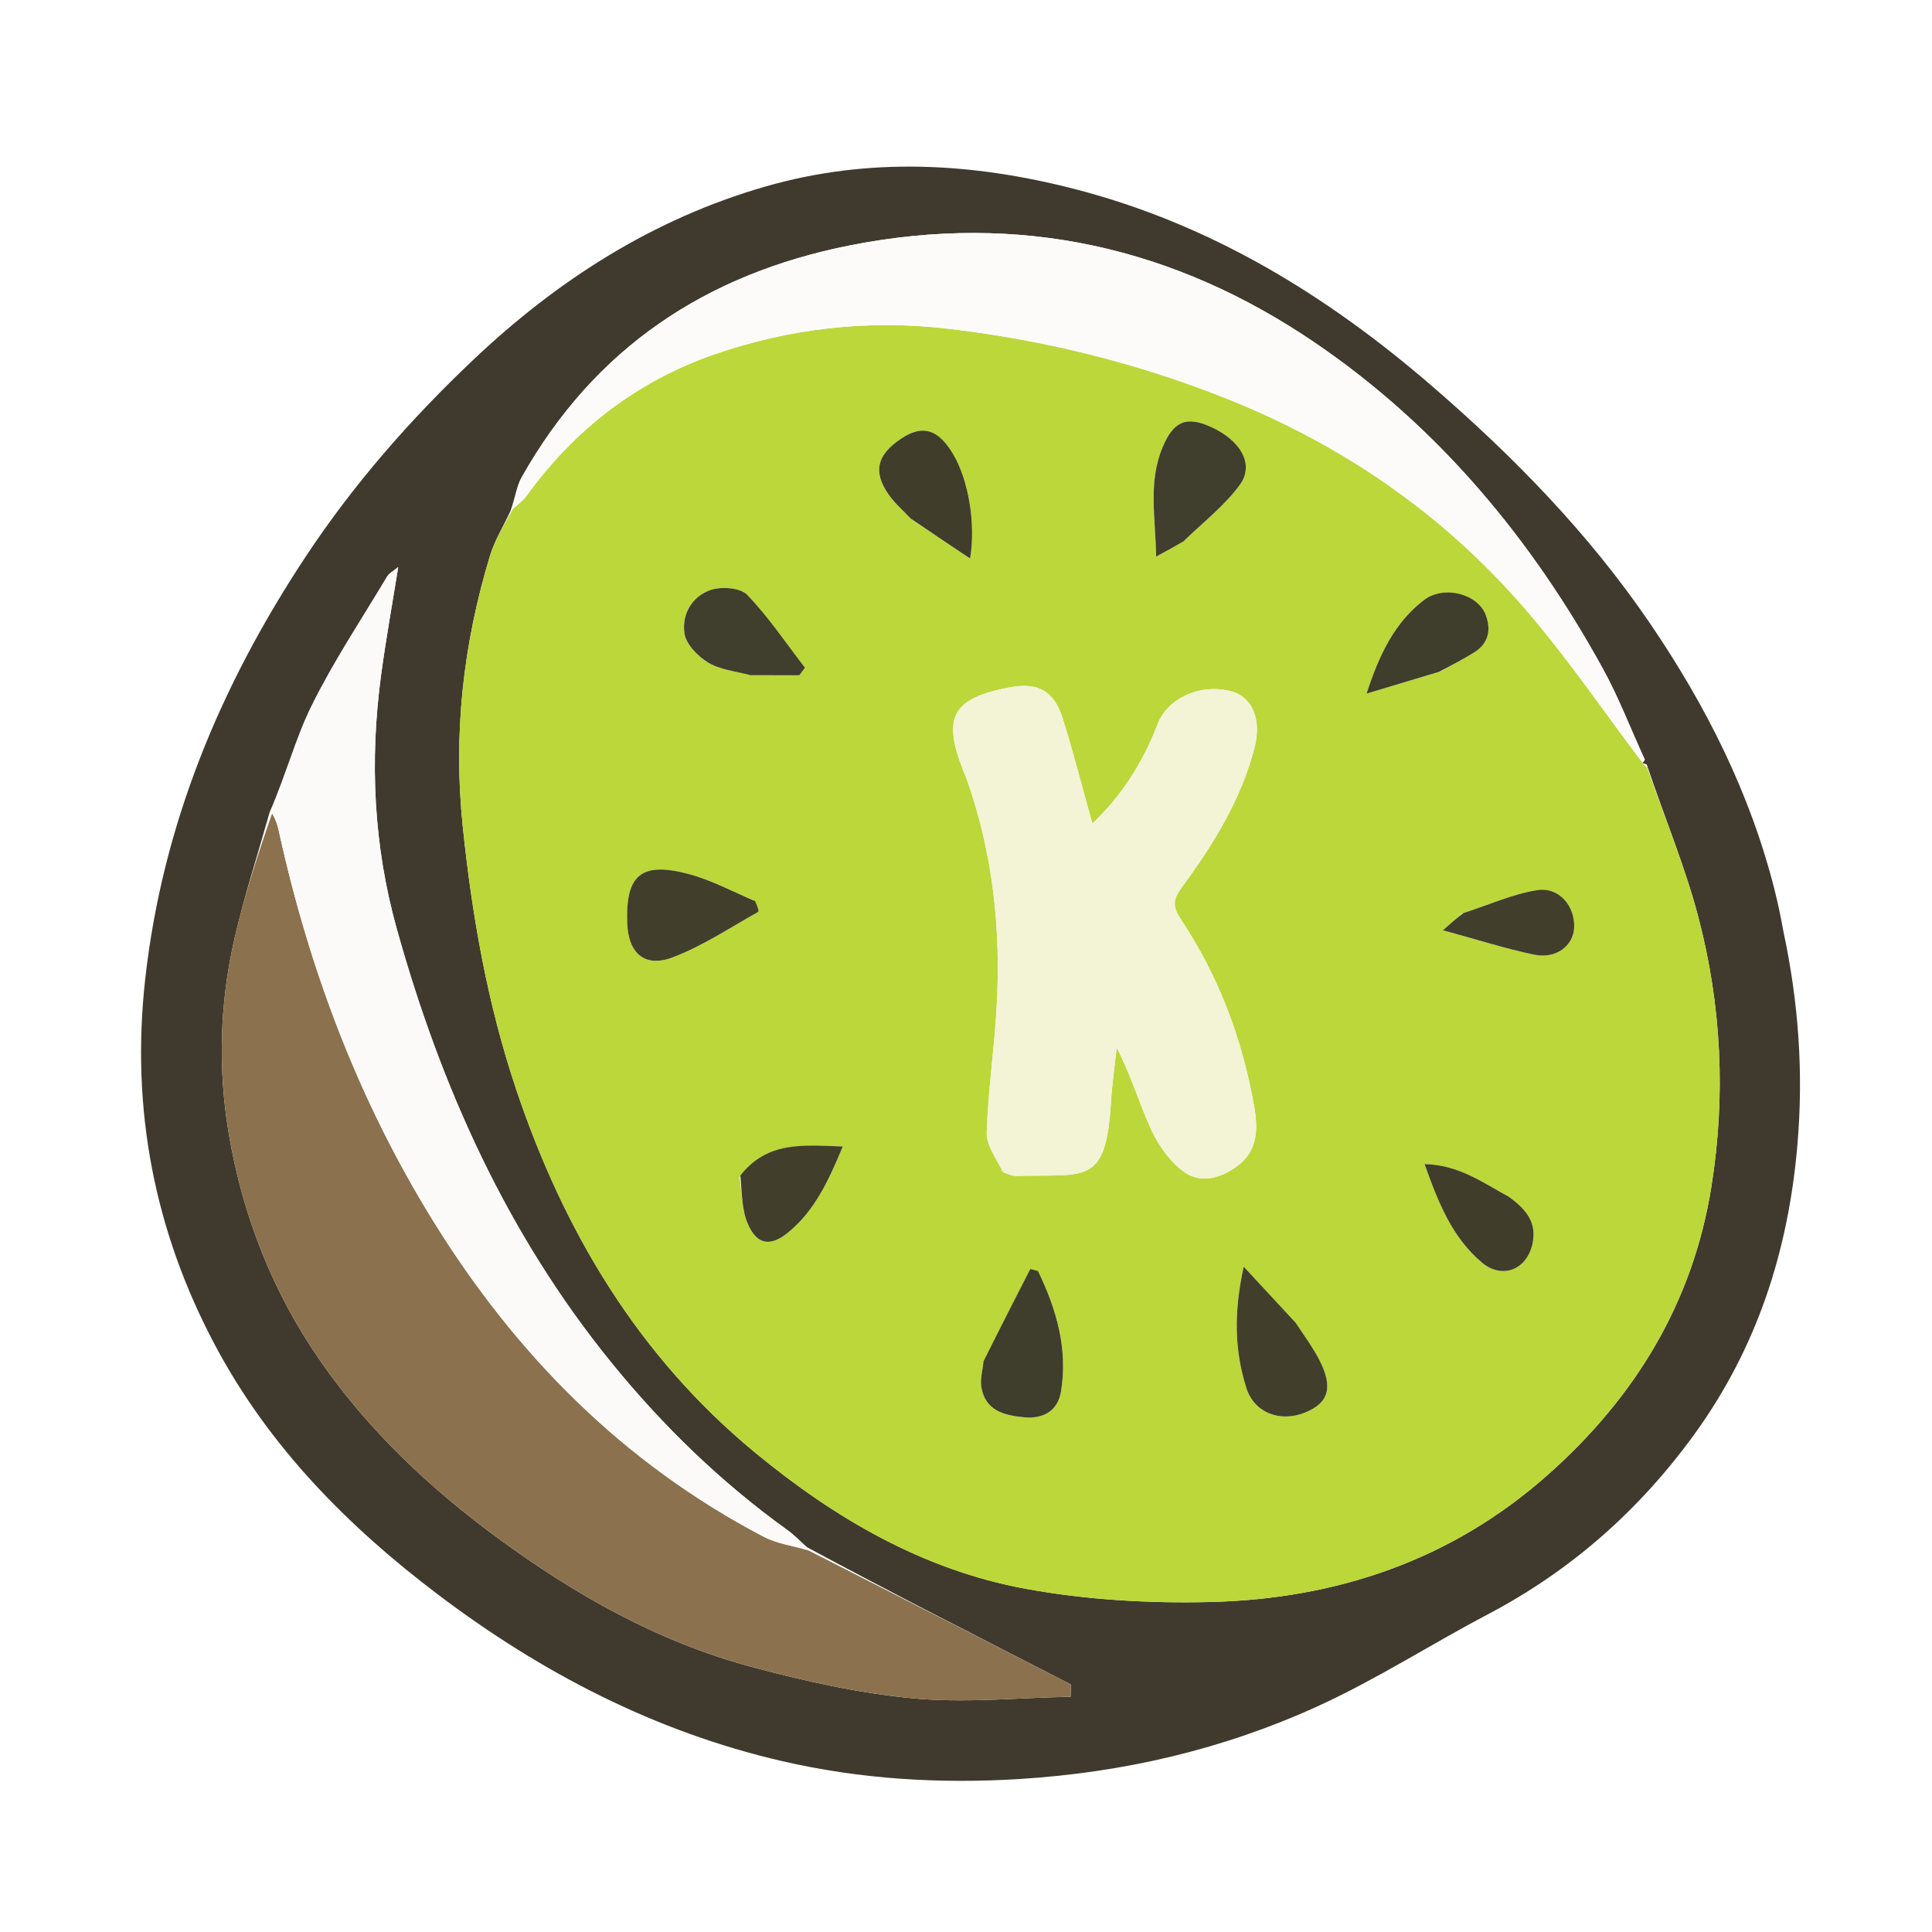
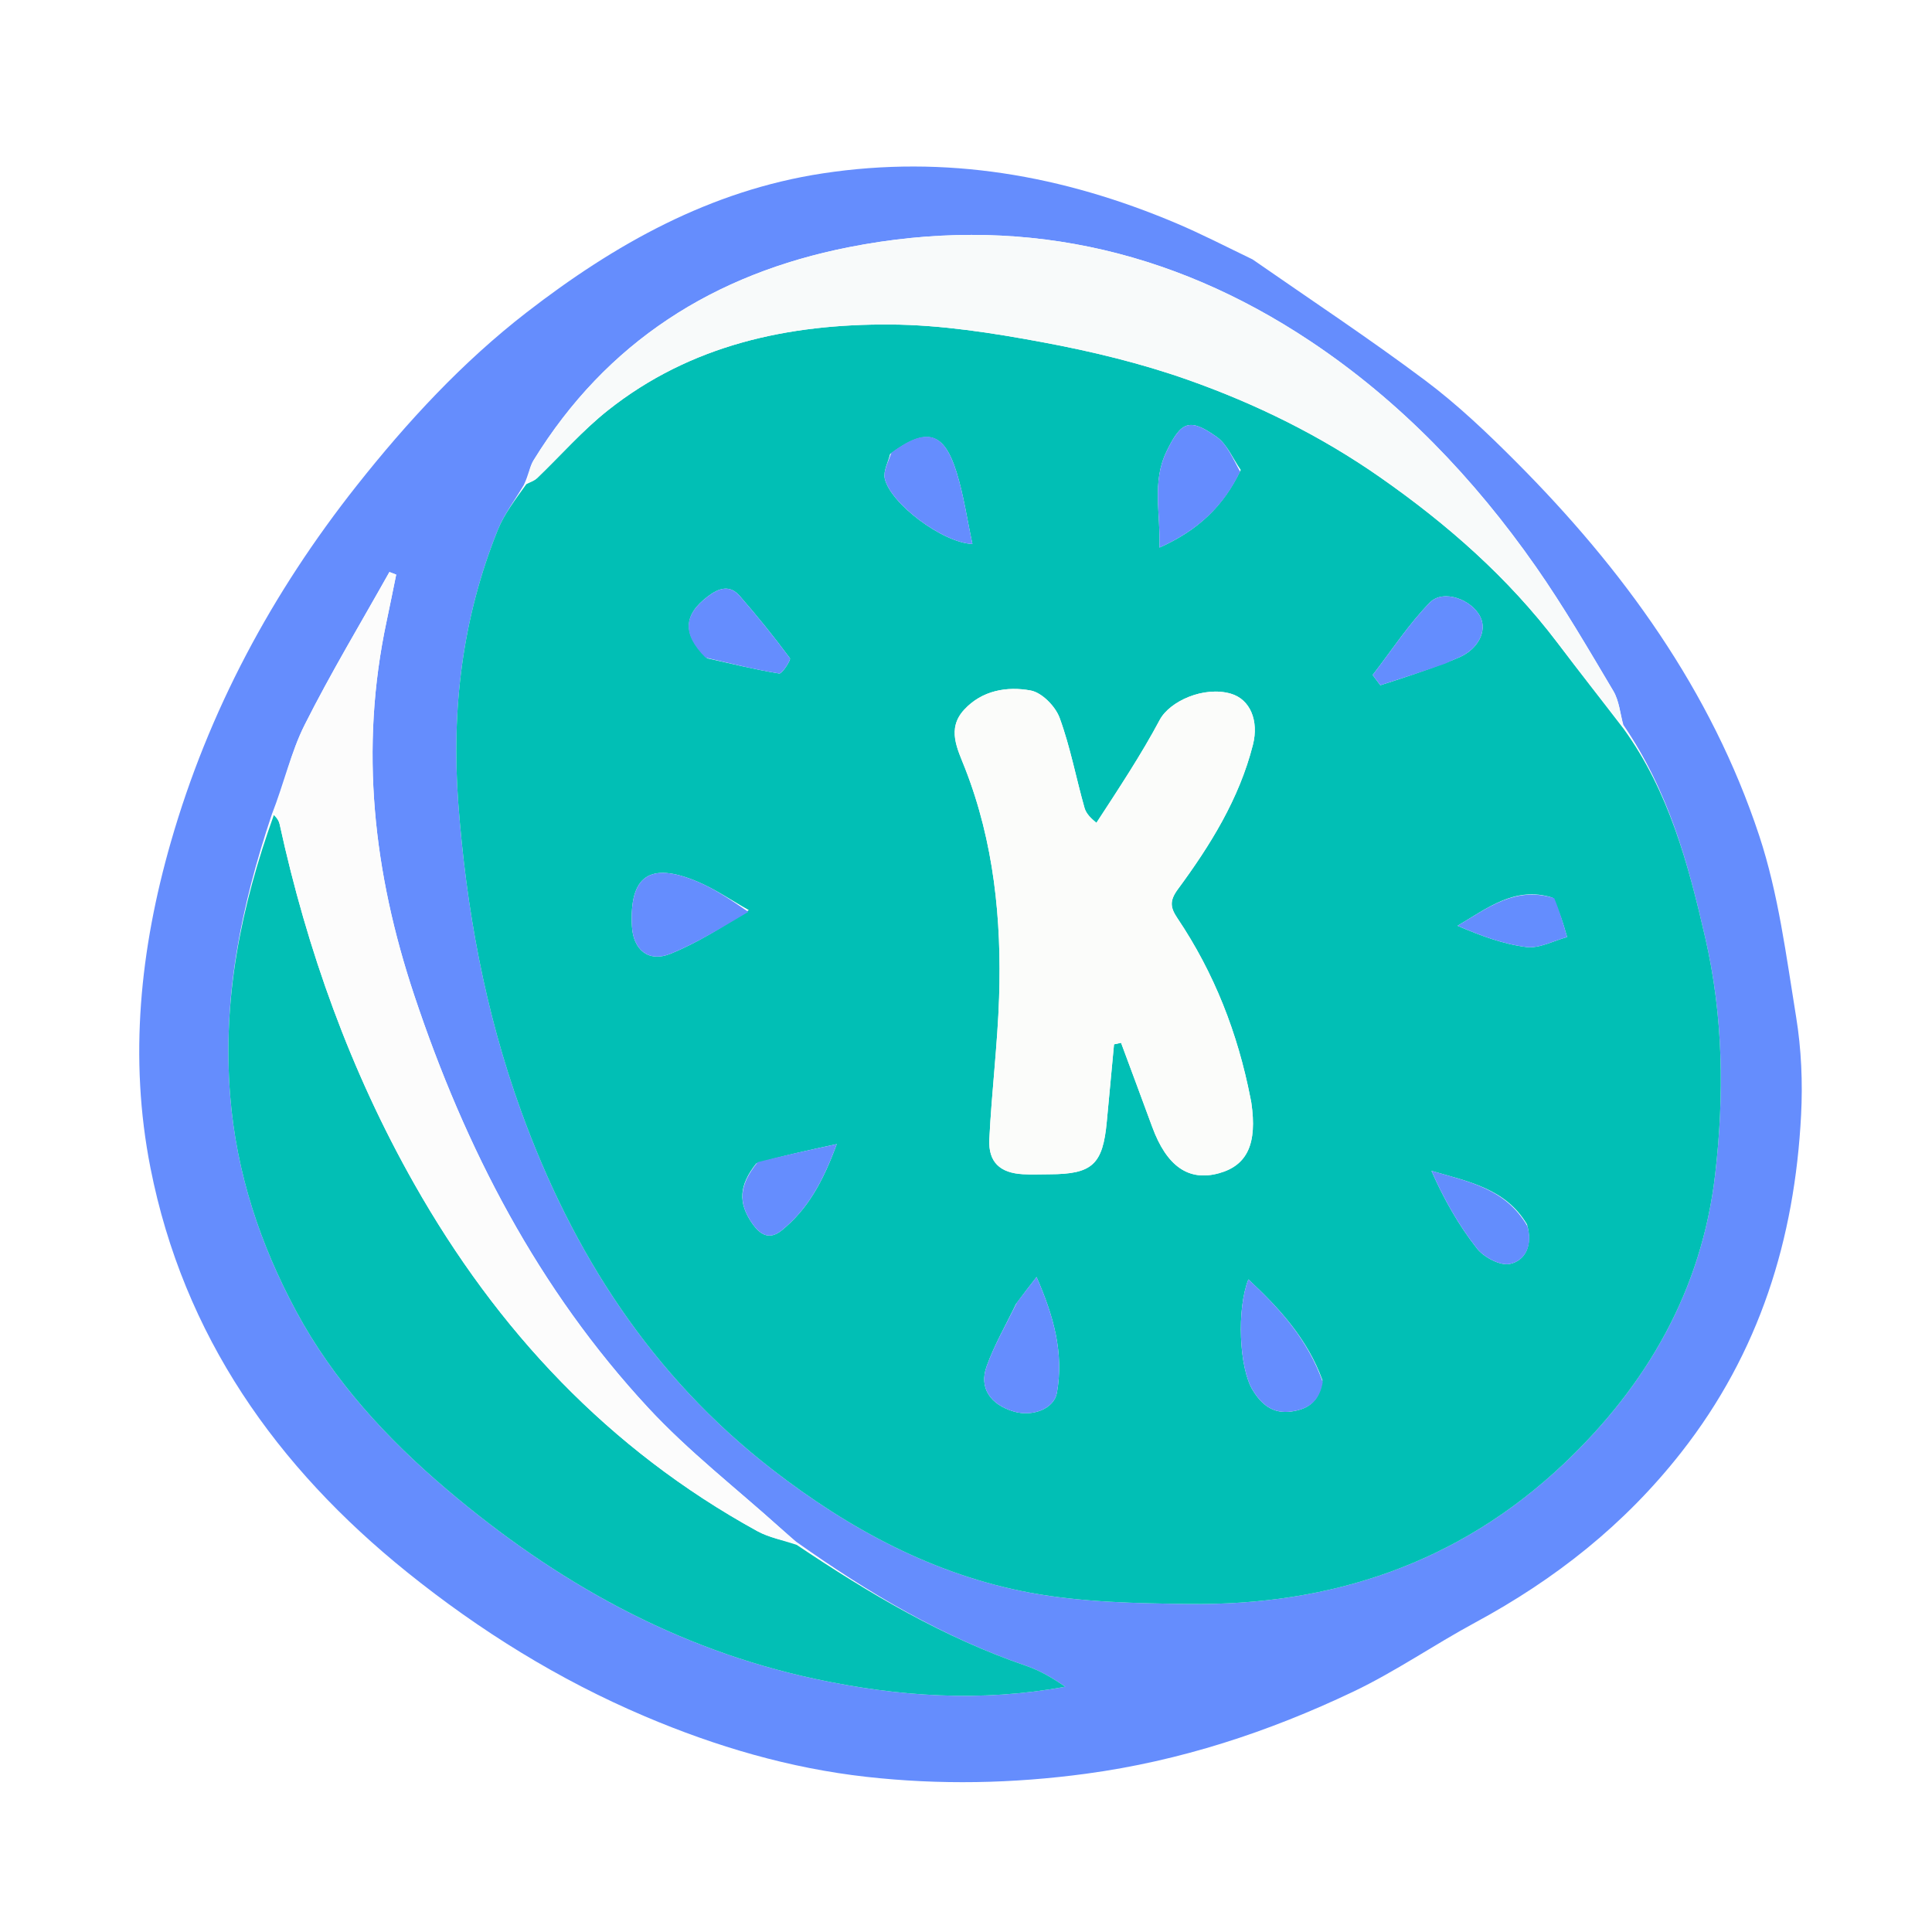
<svg xmlns="http://www.w3.org/2000/svg" version="1.1" id="Layer_1" x="0px" y="0px" width="100%" viewBox="0 0 400 400" enable-background="new 0 0 400 400" xml:space="preserve">
-   <path fill="transparent" opacity="1" stroke="none" d=" M225,401  C150.023,401 75.547,401 1.035,401  C1.035,267.732 1.035,134.463 1.035,1.097  C134.227,1.097 267.453,1.097 400.84,1.097  C400.84,134.333 400.84,267.667 400.84,401  C342.463,401 283.982,401 225,401 M369.283,192.342  C368.657,189.631 368.079,186.908 367.398,184.211  C362.335,164.174 353.197,146.066 341.609,129.051  C328.931,110.435 313.385,94.524 296.412,79.871  C274.638,61.074 250.629,46.398 222.51,39.14  C201.199,33.639 179.767,32.488 158.46,38.622  C135.303,45.288 115.509,57.924 98.08,74.41  C85.013,86.768 73.235,100.201 63.29,115.239  C45.62,141.959 33.601,170.792 30.048,202.847  C27.082,229.606 31.944,254.92 44.595,278.642  C55.729,299.519 71.929,315.944 90.652,330.111  C112.128,346.361 135.664,358.551 161.913,364.617  C178.016,368.339 194.442,369.369 211.19,368.319  C232.772,366.965 253.297,362.154 272.771,353.282  C284.915,347.749 296.239,340.439 308.081,334.21  C325.29,325.156 339.416,312.655 350.792,296.966  C363.769,279.068 370.265,258.956 372.138,237.002  C373.404,222.166 372.408,207.643 369.283,192.342 z" />
-   <path fill="#403A2E" opacity="1" stroke="none" d=" M369.22,192.768  C372.408,207.643 373.404,222.166 372.138,237.002  C370.265,258.956 363.769,279.068 350.792,296.966  C339.416,312.655 325.29,325.156 308.081,334.21  C296.239,340.439 284.915,347.749 272.771,353.282  C253.297,362.154 232.772,366.965 211.19,368.319  C194.442,369.369 178.016,368.339 161.913,364.617  C135.664,358.551 112.128,346.361 90.652,330.111  C71.929,315.944 55.729,299.519 44.595,278.642  C31.944,254.92 27.082,229.606 30.048,202.847  C33.601,170.792 45.62,141.959 63.29,115.239  C73.235,100.201 85.013,86.768 98.08,74.41  C115.509,57.924 135.303,45.288 158.46,38.622  C179.767,32.488 201.199,33.639 222.51,39.14  C250.629,46.398 274.638,61.074 296.412,79.871  C313.385,94.524 328.931,110.435 341.609,129.051  C353.197,146.066 362.335,164.174 367.398,184.211  C368.079,186.908 368.657,189.631 369.22,192.768 M339.997,158.016  C339.997,158.016 340.101,157.998 340.576,157.301  C337.694,151.01 335.189,144.51 331.865,138.462  C317.091,111.576 297.79,88.387 272.404,71.062  C243.253,51.167 211.039,43.846 175.947,50.81  C146.122,56.728 123.101,72.072 108.047,98.75  C106.966,100.665 106.654,103.013 105.7,105.794  C104.259,108.883 102.422,111.852 101.442,115.081  C95.886,133.378 93.811,151.961 95.81,171.139  C97.745,189.695 100.936,207.895 106.883,225.581  C116.747,254.916 132.081,280.686 156.204,300.63  C172.792,314.343 191.156,325.078 212.466,328.962  C224.939,331.236 237.896,331.988 250.592,331.677  C276.705,331.038 300.477,323.036 320.362,305.427  C338.462,289.397 350.485,269.796 354.329,245.665  C357.321,226.886 356.426,208.153 351.61,189.824  C348.85,179.319 344.599,169.207 340.932,158.266  C340.612,158.148 340.293,158.031 339.997,158.016 M167.113,320.357  C165.744,319.153 164.463,317.825 162.99,316.764  C149.28,306.89 137.269,295.268 126.615,282.16  C105.016,255.585 91.324,225.149 82.175,192.414  C77.322,175.051 76.511,157.478 78.906,139.707  C79.883,132.464 81.188,125.266 82.446,117.404  C81.377,118.289 80.576,118.674 80.195,119.31  C74.926,128.111 69.216,136.699 64.651,145.855  C61.165,152.846 59.145,160.569 55.834,168.147  C53.384,176.849 50.597,185.473 48.564,194.272  C45.476,207.635 45.104,221.329 47.372,234.747  C50.233,251.675 56.446,267.55 66.336,281.785  C76.385,296.249 89.029,308.146 103.155,318.503  C119.163,330.24 136.325,339.95 155.595,345.108  C166.567,348.045 177.806,350.568 189.08,351.624  C199.827,352.631 210.775,351.491 221.658,351.294  C221.658,349.613 221.827,348.806 221.634,348.707  C203.574,339.44 185.486,330.228 167.113,320.357 z" />
-   <path fill="#BCD739" opacity="1" stroke="none" d=" M341.019,158.918  C344.599,169.207 348.85,179.319 351.61,189.824  C356.426,208.153 357.321,226.886 354.329,245.665  C350.485,269.796 338.462,289.397 320.362,305.427  C300.477,323.036 276.705,331.038 250.592,331.677  C237.896,331.988 224.939,331.236 212.466,328.962  C191.156,325.078 172.792,314.343 156.204,300.63  C132.081,280.686 116.747,254.916 106.883,225.581  C100.936,207.895 97.745,189.695 95.81,171.139  C93.811,151.961 95.886,133.378 101.442,115.081  C102.422,111.852 104.259,108.883 106.19,105.395  C107.468,104.222 108.388,103.543 109.025,102.659  C118.961,88.862 132.039,78.858 147.92,73.363  C163.493,67.975 179.74,66.105 196.366,68.063  C216.138,70.391 235.162,75.071 253.72,82.436  C277.638,91.927 298.202,106.029 315.044,125.25  C324.082,135.565 331.792,147.044 340.101,157.998  C340.101,157.998 339.997,158.016 340.143,158.148  C340.541,158.484 340.784,158.697 341.019,158.918 M207.942,242.815  C208.742,243.043 209.549,243.491 210.342,243.467  C224.763,243.029 228.939,245.639 230.004,228.279  C230.237,224.475 230.788,220.69 231.193,216.896  C234.163,222.566 235.848,228.496 238.412,234.019  C239.938,237.308 242.348,240.66 245.259,242.708  C248.545,245.02 252.555,244.022 255.978,241.564  C260.558,238.276 260.458,233.575 259.637,228.927  C257.178,215.013 252.265,201.98 244.4,190.202  C242.678,187.623 242.906,186.113 244.682,183.705  C251.223,174.835 257.003,165.486 259.772,154.649  C261.254,148.851 259.163,144.205 254.882,143.113  C248.289,141.432 241.654,144.712 239.685,149.877  C236.675,157.77 232.215,164.824 226.16,170.499  C224.053,162.961 222.236,155.771 220.009,148.71  C218.186,142.931 214.797,141.198 208.879,142.341  C197.116,144.612 195.033,148.482 199.512,159.742  C199.635,160.051 199.795,160.346 199.908,160.659  C205.601,176.356 207.319,192.601 206.309,209.162  C205.794,217.614 204.567,226.03 204.293,234.483  C204.208,237.103 206.198,239.79 207.942,242.815 M156.015,186.368  C151.6,184.546 147.316,182.244 142.744,181.002  C132.758,178.289 129.457,181.11 129.87,191.253  C130.119,197.345 133.469,200.394 139.22,198.228  C145.449,195.883 151.128,192.07 156.989,188.793  C157.188,188.682 156.761,187.45 156.015,186.368 M267.978,273.553  C264.72,270.039 261.462,266.525 257.502,262.255  C255.389,271.777 255.607,279.647 258.046,287.373  C259.654,292.466 264.958,294.551 270.159,292.47  C275.081,290.501 276.076,287.256 273.183,281.614  C271.836,278.987 270.046,276.587 267.978,273.553 M203.534,282.236  C203.393,283.873 202.918,285.565 203.173,287.138  C203.973,292.079 207.872,293.019 211.998,293.43  C216.053,293.833 219.019,292.061 219.672,288.076  C221.127,279.188 218.69,270.986 214.901,263.147  C214.369,263.008 213.837,262.869 213.305,262.73  C210.115,268.969 206.925,275.208 203.534,282.236 M245.313,111.842  C249.17,108.044 253.597,104.658 256.722,100.331  C259.763,96.12 256.847,91.158 250.682,88.377  C245.572,86.071 242.934,87.225 240.676,92.667  C237.684,99.878 239.245,107.227 239.367,115.232  C241.644,113.998 243.199,113.156 245.313,111.842 M188.856,107.632  C192.729,110.217 196.601,112.801 200.852,115.638  C202.082,108.182 200.421,99.131 197.278,93.921  C194.225,88.86 191.014,87.894 186.691,90.735  C181.558,94.11 180.668,97.635 183.985,102.393  C185.202,104.14 186.864,105.577 188.856,107.632 M155.883,139.81  C159.089,139.81 162.295,139.81 165.501,139.81  C165.887,139.286 166.274,138.763 166.66,138.239  C162.736,133.154 159.129,127.765 154.706,123.16  C153.289,121.685 149.42,121.393 147.194,122.13  C143.284,123.425 141.11,127.208 141.721,131.17  C142.066,133.404 144.452,135.853 146.566,137.145  C149.005,138.634 152.157,138.955 155.883,139.81 M298.307,138.994  C300.601,137.701 302.937,136.476 305.179,135.097  C308.21,133.233 308.768,130.362 307.597,127.297  C305.926,122.921 298.925,121.098 294.831,124.227  C288.792,128.843 285.612,135.378 282.93,143.599  C288.543,141.911 293.054,140.554 298.307,138.994 M153.089,243.718  C153.623,246.963 153.563,250.466 154.831,253.393  C156.703,257.712 159.462,258.19 163.146,255.192  C168.658,250.707 171.531,244.475 174.486,237.374  C166.285,237.053 158.895,236.244 153.089,243.718 M311.983,247.493  C306.828,244.736 301.969,241.175 294.942,241.008  C297.792,249.016 300.633,256.174 306.801,261.386  C311.004,264.938 316.144,262.901 317.297,257.461  C318.244,252.991 315.841,250.262 311.983,247.493 M302.647,189.131  C301.666,189.999 300.684,190.868 298.728,192.598  C305.911,194.555 311.704,196.423 317.63,197.654  C322.173,198.598 325.75,195.83 325.914,192.028  C326.106,187.606 322.781,183.583 318.279,184.29  C313.192,185.088 308.329,187.309 302.647,189.131 z" />
-   <path fill="#8B714D" opacity="1" stroke="none" d=" M167.4,321.012  C185.486,330.228 203.574,339.44 221.634,348.707  C221.827,348.806 221.658,349.613 221.658,351.294  C210.775,351.491 199.827,352.631 189.08,351.624  C177.806,350.568 166.567,348.045 155.595,345.108  C136.325,339.95 119.163,330.24 103.155,318.503  C89.029,308.146 76.385,296.249 66.336,281.785  C56.446,267.55 50.233,251.675 47.372,234.747  C45.104,221.329 45.476,207.635 48.564,194.272  C50.597,185.473 53.384,176.849 56.337,168.423  C57.139,169.82 57.482,170.933 57.731,172.067  C64.002,200.626 74.165,227.646 89.566,252.593  C106.722,280.383 128.959,302.896 158.081,318.149  C160.911,319.631 164.28,320.082 167.4,321.012 z" />
-   <path fill="#FDFBF9" opacity="1" stroke="none" d=" M340.338,157.65  C331.792,147.044 324.082,135.565 315.044,125.25  C298.202,106.029 277.638,91.927 253.72,82.436  C235.162,75.071 216.138,70.391 196.366,68.063  C179.74,66.105 163.493,67.975 147.92,73.363  C132.039,78.858 118.961,88.862 109.025,102.659  C108.388,103.543 107.468,104.222 106.332,105.078  C106.654,103.013 106.966,100.665 108.047,98.75  C123.101,72.072 146.122,56.728 175.947,50.81  C211.039,43.846 243.253,51.167 272.404,71.062  C297.79,88.387 317.091,111.576 331.865,138.462  C335.189,144.51 337.694,151.01 340.338,157.65 z" />
-   <path fill="#FCFAF8" opacity="1" stroke="none" d=" M167.257,320.685  C164.28,320.082 160.911,319.631 158.081,318.149  C128.959,302.896 106.722,280.383 89.566,252.593  C74.165,227.646 64.002,200.626 57.731,172.067  C57.482,170.933 57.139,169.82 56.656,168.332  C59.145,160.569 61.165,152.846 64.651,145.855  C69.216,136.699 74.926,128.111 80.195,119.31  C80.576,118.674 81.377,118.289 82.446,117.404  C81.188,125.266 79.883,132.464 78.906,139.707  C76.511,157.478 77.322,175.051 82.175,192.414  C91.324,225.149 105.016,255.585 126.615,282.16  C137.269,295.268 149.28,306.89 162.99,316.764  C164.463,317.825 165.744,319.153 167.257,320.685 z" />
-   <path fill="#FDFBF9" opacity="1" stroke="none" d=" M340.975,158.592  C340.784,158.697 340.541,158.484 340.132,158.097  C340.293,158.031 340.612,158.148 340.975,158.592 z" />
-   <path fill="#F3F3D6" opacity="1" stroke="none" d=" M207.59,242.631  C206.198,239.79 204.208,237.103 204.293,234.483  C204.567,226.03 205.794,217.614 206.309,209.162  C207.319,192.601 205.601,176.356 199.908,160.659  C199.795,160.346 199.635,160.051 199.512,159.742  C195.033,148.482 197.116,144.612 208.879,142.341  C214.797,141.198 218.186,142.931 220.009,148.71  C222.236,155.771 224.053,162.961 226.16,170.499  C232.215,164.824 236.675,157.77 239.685,149.877  C241.654,144.712 248.289,141.432 254.882,143.113  C259.163,144.205 261.254,148.851 259.772,154.649  C257.003,165.486 251.223,174.835 244.682,183.705  C242.906,186.113 242.678,187.623 244.4,190.202  C252.265,201.98 257.178,215.013 259.637,228.927  C260.458,233.575 260.558,238.276 255.978,241.564  C252.555,244.022 248.545,245.02 245.259,242.708  C242.348,240.66 239.938,237.308 238.412,234.019  C235.848,228.496 234.163,222.566 231.193,216.896  C230.788,220.69 230.237,224.475 230.004,228.279  C228.939,245.639 224.763,243.029 210.342,243.467  C209.549,243.491 208.742,243.043 207.59,242.631 z" />
-   <path fill="#413F2C" opacity="1" stroke="none" d=" M156.321,186.554  C156.761,187.45 157.188,188.682 156.989,188.793  C151.128,192.07 145.449,195.883 139.22,198.228  C133.469,200.394 130.119,197.345 129.87,191.253  C129.457,181.11 132.758,178.289 142.744,181.002  C147.316,182.244 151.6,184.546 156.321,186.554 z" />
-   <path fill="#413F2C" opacity="1" stroke="none" d=" M268.218,273.819  C270.046,276.587 271.836,278.987 273.183,281.614  C276.076,287.256 275.081,290.501 270.159,292.47  C264.958,294.551 259.654,292.466 258.046,287.373  C255.607,279.647 255.389,271.777 257.502,262.255  C261.462,266.525 264.72,270.039 268.218,273.819 z" />
-   <path fill="#3F3D2B" opacity="1" stroke="none" d=" M203.635,281.841  C206.925,275.208 210.115,268.969 213.305,262.73  C213.837,262.869 214.369,263.008 214.901,263.147  C218.69,270.986 221.127,279.188 219.672,288.076  C219.019,292.061 216.053,293.833 211.998,293.43  C207.872,293.019 203.973,292.079 203.173,287.138  C202.918,285.565 203.393,283.873 203.635,281.841 z" />
-   <path fill="#403E2C" opacity="1" stroke="none" d=" M245.034,112.077  C243.199,113.156 241.644,113.998 239.367,115.232  C239.245,107.227 237.684,99.878 240.676,92.667  C242.934,87.225 245.572,86.071 250.682,88.377  C256.847,91.158 259.763,96.12 256.722,100.331  C253.597,104.658 249.17,108.044 245.034,112.077 z" />
-   <path fill="#403E2B" opacity="1" stroke="none" d=" M188.589,107.394  C186.864,105.577 185.202,104.14 183.985,102.393  C180.668,97.635 181.558,94.11 186.691,90.735  C191.014,87.894 194.225,88.86 197.278,93.921  C200.421,99.131 202.082,108.182 200.852,115.638  C196.601,112.801 192.729,110.217 188.589,107.394 z" />
-   <path fill="#403E2C" opacity="1" stroke="none" d=" M155.441,139.796  C152.157,138.955 149.005,138.634 146.566,137.145  C144.452,135.853 142.066,133.404 141.721,131.17  C141.11,127.208 143.284,123.425 147.194,122.13  C149.42,121.393 153.289,121.685 154.706,123.16  C159.129,127.765 162.736,133.154 166.66,138.239  C166.274,138.763 165.887,139.286 165.501,139.81  C162.295,139.81 159.089,139.81 155.441,139.796 z" />
-   <path fill="#3F3D2B" opacity="1" stroke="none" d=" M297.936,139.095  C293.054,140.554 288.543,141.911 282.93,143.599  C285.612,135.378 288.792,128.843 294.831,124.227  C298.925,121.098 305.926,122.921 307.597,127.297  C308.768,130.362 308.21,133.233 305.179,135.097  C302.937,136.476 300.601,137.701 297.936,139.095 z" />
-   <path fill="#413E2C" opacity="1" stroke="none" d=" M153.273,243.385  C158.895,236.244 166.285,237.053 174.486,237.374  C171.531,244.475 168.658,250.707 163.146,255.192  C159.462,258.19 156.703,257.712 154.831,253.393  C153.563,250.466 153.623,246.963 153.273,243.385 z" />
-   <path fill="#403E2B" opacity="1" stroke="none" d=" M312.28,247.706  C315.841,250.262 318.244,252.991 317.297,257.461  C316.144,262.901 311.004,264.938 306.801,261.386  C300.633,256.174 297.792,249.016 294.942,241.008  C301.969,241.175 306.828,244.736 312.28,247.706 z" />
-   <path fill="#413F2B" opacity="1" stroke="none" d=" M303.008,189.022  C308.329,187.309 313.192,185.088 318.279,184.29  C322.781,183.583 326.106,187.606 325.914,192.028  C325.75,195.83 322.173,198.598 317.63,197.654  C311.704,196.423 305.911,194.555 298.728,192.598  C300.684,190.868 301.666,189.999 303.008,189.022 z" />
+   <path fill="transparent" opacity="1" stroke="none" d=" M224,401  C149.357,401 75.213,401 1.035,401  C1.035,267.732 1.035,134.463 1.035,1.097  C134.227,1.097 267.454,1.097 400.84,1.097  C400.84,134.333 400.84,267.667 400.84,401  C342.13,401 283.315,401 224,401 M259.01,53.509  C253.834,51.06 248.738,48.421 243.467,46.194  C220.02,36.284 195.83,32.016 170.339,35.895  C146.985,39.449 127.249,50.579 109.056,64.657  C95.746,74.956 84.312,87.318 73.833,100.571  C56.293,122.753 43.165,147.198 35.362,174.378  C29.011,196.5 26.663,219.056 31.151,241.802  C38.001,276.526 57.233,303.743 84.36,325.562  C99.357,337.625 115.647,347.762 133.524,355.356  C148.301,361.633 163.501,366.095 179.361,367.874  C194.513,369.573 209.659,369.289 224.919,367.224  C244.368,364.592 262.609,358.598 280.133,350.263  C288.855,346.114 296.888,340.542 305.409,335.938  C321.975,326.989 336.317,315.696 348.084,300.696  C364.299,280.027 371.571,256.533 372.897,230.841  C373.245,224.103 372.951,217.199 371.868,210.548  C369.819,197.953 368.211,185.082 364.236,173.046  C354.288,142.925 336.026,117.817 313.794,95.527  C307.882,89.599 301.75,83.765 295.067,78.759  C283.529,70.115 271.48,62.152 259.01,53.509 z" />
+   <path fill="#658DFD" opacity="1" stroke="none" d=" M259.328,53.706  C271.48,62.152 283.529,70.115 295.067,78.759  C301.75,83.765 307.882,89.599 313.794,95.527  C336.026,117.817 354.288,142.925 364.236,173.046  C368.211,185.082 369.819,197.953 371.868,210.548  C372.951,217.199 373.245,224.103 372.897,230.841  C371.571,256.533 364.299,280.027 348.084,300.696  C336.317,315.696 321.975,326.989 305.409,335.938  C296.888,340.542 288.855,346.114 280.133,350.263  C262.609,358.598 244.368,364.592 224.919,367.224  C209.659,369.289 194.513,369.573 179.361,367.874  C163.501,366.095 148.301,361.633 133.524,355.356  C115.647,347.762 99.357,337.625 84.36,325.562  C57.233,303.743 38.001,276.526 31.151,241.802  C26.663,219.056 29.011,196.5 35.362,174.378  C43.165,147.198 56.293,122.753 73.833,100.571  C84.312,87.318 95.746,74.956 109.056,64.657  C127.249,50.579 146.985,39.449 170.339,35.895  C195.83,32.016 220.02,36.284 243.467,46.194  C248.738,48.421 253.834,51.06 259.328,53.706 M164.848,319.206  C163.731,318.24 162.598,317.291 161.5,316.303  C152.375,308.091 142.583,300.497 134.266,291.534  C111.436,266.933 96.353,237.812 85.77,206.073  C77.29,180.643 74.421,155.022 80.037,128.656  C80.724,125.432 81.366,122.197 82.029,118.968  C81.561,118.787 81.094,118.607 80.627,118.427  C74.732,128.948 68.496,139.297 63.083,150.06  C60.234,155.726 58.824,162.117 56.265,168.653  C49.93,187.554 46.026,206.666 47.66,226.901  C48.955,242.944 53.893,257.679 61.323,271.489  C69.054,285.857 80.031,297.797 92.563,308.424  C115.006,327.453 139.876,341.425 168.86,347.618  C185.926,351.265 203.044,352.447 220.548,349.219  C218.007,347.469 215.372,345.891 212.529,344.919  C195.356,339.044 179.927,329.9 164.848,319.206 M336.1,150.082  C335.432,147.721 335.226,145.086 334.015,143.047  C328.847,134.347 323.744,125.57 317.953,117.286  C305.176,99.007 289.815,82.967 271.281,70.63  C242.258,51.31 210.228,44.377 175.726,51.184  C147.837,56.686 125.578,70.772 110.479,95.284  C109.65,96.63 109.441,98.357 108.455,100.402  C106.632,103.503 104.387,106.435 103.057,109.734  C95.727,127.913 93.432,146.904 94.89,166.342  C96.518,188.058 100.385,209.296 107.84,229.905  C118.533,259.469 134.899,284.884 159.945,304.283  C175.886,316.629 193.423,326.072 213.323,329.762  C224.008,331.743 235.108,331.945 246.032,332.085  C275.585,332.461 301.973,323.661 323.711,303.115  C340.969,286.804 352.313,267.129 355.095,243.203  C357.005,226.78 356.792,210.417 353.049,194.147  C349.531,178.857 345.514,163.849 336.1,150.082 z" />
+   <path fill="#01BFB5" opacity="1" stroke="none" d=" M336.149,150.883  C345.514,163.849 349.531,178.857 353.049,194.147  C356.792,210.417 357.005,226.78 355.095,243.203  C352.313,267.129 340.969,286.804 323.711,303.115  C301.973,323.661 275.585,332.461 246.032,332.085  C235.108,331.945 224.008,331.743 213.323,329.762  C193.423,326.072 175.886,316.629 159.945,304.283  C134.899,284.884 118.533,259.469 107.84,229.905  C100.385,209.296 96.518,188.058 94.89,166.342  C93.432,146.904 95.727,127.913 103.057,109.734  C104.387,106.435 106.632,103.503 108.976,100.241  C110.074,99.718 110.732,99.441 111.213,98.979  C116.1,94.288 120.605,89.121 125.887,84.935  C142.975,71.392 163.195,67.05 184.352,67.187  C194.872,67.255 205.478,68.927 215.862,70.857  C226.022,72.745 236.192,75.2 245.923,78.636  C260.006,83.61 273.399,90.192 285.757,98.827  C299.637,108.527 312.189,119.533 322.447,133.066  C326.972,139.037 331.579,144.946 336.149,150.883 M226.795,170.628  C226.027,169.528 224.899,168.531 224.552,167.311  C222.783,161.091 221.602,154.672 219.385,148.626  C218.511,146.243 215.715,143.386 213.388,142.959  C208.492,142.062 203.322,142.919 199.619,146.939  C195.97,150.901 198.235,155.052 199.804,159.067  C205.779,174.357 207.384,190.335 206.853,206.549  C206.532,216.34 205.305,226.098 204.83,235.887  C204.6,240.622 207.062,242.846 211.766,243.109  C213.591,243.211 215.427,243.126 217.258,243.123  C226.162,243.106 228.333,241.107 229.152,232.198  C229.642,226.871 230.148,221.545 230.647,216.218  C231.133,216.113 231.618,216.009 232.104,215.904  C234.254,221.703 236.419,227.496 238.55,233.302  C241.549,241.473 246.091,244.643 252.369,242.908  C258.251,241.282 260.317,236.781 259.073,228.298  C259.024,227.969 258.948,227.644 258.884,227.318  C256.266,213.947 251.411,201.47 243.797,190.141  C242.331,187.959 242.059,186.559 243.857,184.121  C250.58,175.002 256.553,165.413 259.398,154.223  C260.668,149.226 258.849,144.779 254.814,143.614  C249.236,142.002 242.178,145.17 240.109,149.051  C236.252,156.292 231.679,163.151 226.795,170.628 M155.037,188.43  C151.473,186.429 148.061,184.064 144.316,182.497  C134.491,178.385 130.307,181.364 130.831,191.733  C131.077,196.6 134.227,199.309 138.758,197.488  C144.336,195.245 149.501,191.978 155.037,188.43 M210.345,269.982  C208.284,274.275 205.862,278.438 204.265,282.896  C202.668,287.356 205.031,290.777 209.857,292.227  C213.728,293.391 218.232,291.713 218.826,288.354  C220.266,280.211 218.218,272.606 214.609,264.397  C212.923,266.563 211.831,267.964 210.345,269.982 M273.806,285.759  C270.754,277.369 265.077,271.018 258.464,264.884  C256.029,270.987 256.534,283.258 259.374,287.838  C261.15,290.703 263.461,292.819 267.454,292.225  C271.035,291.691 273.186,290.039 273.806,285.759 M256.878,97.288  C255.252,94.969 254.086,92.003 251.911,90.457  C246.26,86.442 244.529,87.233 241.509,93.485  C238.455,99.808 240.299,106.235 240.057,113.37  C247.963,109.821 253.24,104.923 256.878,97.288 M184.281,94.011  C183.875,95.705 182.84,97.539 183.178,99.069  C184.314,104.202 195.116,112.367 201.328,112.625  C200.238,107.56 199.533,102.569 198.061,97.814  C195.456,89.397 191.859,88.351 184.281,94.011 M146.418,136.295  C151.377,137.4 156.314,138.633 161.321,139.441  C161.916,139.537 163.808,136.63 163.54,136.269  C160.259,131.837 156.78,127.539 153.153,123.38  C151.121,121.05 148.899,121.704 146.593,123.447  C141.511,127.288 141.161,131.223 146.418,136.295 M299.582,137.127  C300.486,136.76 301.405,136.427 302.29,136.019  C306.042,134.291 307.896,130.651 306.514,127.772  C304.757,124.116 298.811,121.918 296.044,124.744  C291.611,129.273 288.097,134.701 284.194,139.75  C284.724,140.457 285.254,141.164 285.785,141.872  C290.187,140.452 294.589,139.033 299.582,137.127 M156.575,240.873  C153.011,245.367 152.757,249.019 155.744,253.305  C157.354,255.615 159.265,256.838 161.88,254.709  C167.197,250.382 170.368,244.717 173.24,236.875  C166.975,238.228 162.061,239.29 156.575,240.873 M316.148,253.493  C311.741,246.063 303.987,244.64 296.363,242.41  C298.966,248.315 302.011,253.685 305.786,258.481  C307.232,260.318 310.623,262.117 312.632,261.675  C315.77,260.986 317.408,257.874 316.148,253.493 M321.399,185.84  C313.69,183.422 308.008,187.986 301.764,191.67  C306.477,193.693 311.188,195.473 316.045,196.076  C318.721,196.409 321.643,194.765 324.454,194.012  C323.693,191.367 322.932,188.722 321.399,185.84 z" />
+   <path fill="#02BFB5" opacity="1" stroke="none" d=" M164.963,319.856  C179.927,329.9 195.356,339.044 212.529,344.919  C215.372,345.891 218.007,347.469 220.548,349.219  C203.044,352.447 185.926,351.265 168.86,347.618  C139.876,341.425 115.006,327.453 92.563,308.424  C80.031,297.797 69.054,285.857 61.323,271.489  C53.893,257.679 48.955,242.944 47.66,226.901  C46.026,206.666 49.93,187.554 56.697,168.746  C57.389,169.432 57.757,170.002 57.893,170.622  C63.604,196.807 72.556,221.783 85.79,245.144  C102.968,275.467 125.996,300.058 156.736,316.973  C159.246,318.355 162.21,318.914 164.963,319.856 z" />
+   <path fill="#F8FAFA" opacity="1" stroke="none" d=" M336.125,150.483  C331.579,144.946 326.972,139.037 322.447,133.066  C312.189,119.533 299.637,108.527 285.757,98.827  C273.399,90.192 260.006,83.61 245.923,78.636  C236.192,75.2 226.022,72.745 215.862,70.857  C205.478,68.927 194.872,67.255 184.352,67.187  C163.195,67.05 142.975,71.392 125.887,84.935  C120.605,89.121 116.1,94.288 111.213,98.979  C110.732,99.441 110.074,99.718 109.22,99.994  C109.441,98.357 109.65,96.63 110.479,95.284  C125.578,70.772 147.837,56.686 175.726,51.184  C210.228,44.377 242.258,51.31 271.281,70.63  C289.815,82.967 305.176,99.007 317.953,117.286  C323.744,125.57 328.847,134.347 334.015,143.047  C335.226,145.086 335.432,147.721 336.125,150.483 z" />
+   <path fill="#FCFCFC" opacity="1" stroke="none" d=" M164.905,319.531  C162.21,318.914 159.246,318.355 156.736,316.973  C125.996,300.058 102.968,275.467 85.79,245.144  C72.556,221.783 63.604,196.807 57.893,170.622  C57.757,170.002 57.389,169.432 56.947,168.509  C58.824,162.117 60.234,155.726 63.083,150.06  C68.496,139.297 74.732,128.948 80.627,118.427  C81.094,118.607 81.561,118.787 82.029,118.968  C81.366,122.197 80.724,125.432 80.037,128.656  C74.421,155.022 77.29,180.643 85.77,206.073  C96.353,237.812 111.436,266.933 134.266,291.534  C142.583,300.497 152.375,308.091 161.5,316.303  C162.598,317.291 163.731,318.24 164.905,319.531 z" />
+   <path fill="#FBFCFA" opacity="1" stroke="none" d=" M227.1,170.399  C231.679,163.151 236.252,156.292 240.109,149.051  C242.178,145.17 249.236,142.002 254.814,143.614  C258.849,144.779 260.668,149.226 259.398,154.223  C256.553,165.413 250.58,175.002 243.857,184.121  C242.059,186.559 242.331,187.959 243.797,190.141  C251.411,201.47 256.266,213.947 258.884,227.318  C258.948,227.644 259.024,227.969 259.073,228.298  C260.317,236.781 258.251,241.282 252.369,242.908  C246.091,244.643 241.549,241.473 238.55,233.302  C236.419,227.496 234.254,221.703 232.104,215.904  C231.618,216.009 231.133,216.113 230.647,216.218  C230.148,221.545 229.642,226.871 229.152,232.198  C228.333,241.107 226.162,243.106 217.258,243.123  C215.427,243.126 213.591,243.211 211.766,243.109  C207.062,242.846 204.6,240.622 204.83,235.887  C205.305,226.098 206.532,216.34 206.853,206.549  C207.384,190.335 205.779,174.357 199.804,159.067  C198.235,155.052 195.97,150.901 199.619,146.939  C203.322,142.919 208.492,142.062 213.388,142.959  C215.715,143.386 218.511,146.243 219.385,148.626  C221.602,154.672 222.783,161.091 224.552,167.311  C224.899,168.531 226.027,169.528 227.1,170.399 z" />
+   <path fill="#658DFE" opacity="1" stroke="none" d=" M154.941,188.792  C149.501,191.978 144.336,195.245 138.758,197.488  C134.227,199.309 131.077,196.6 130.831,191.733  C130.307,181.364 134.491,178.385 144.316,182.497  C148.061,184.064 151.473,186.429 154.941,188.792 z" />
+   <path fill="#658DFE" opacity="1" stroke="none" d=" M210.542,269.674  C211.831,267.964 212.923,266.563 214.609,264.397  C218.218,272.606 220.266,280.211 218.826,288.354  C218.232,291.713 213.728,293.391 209.857,292.227  C205.031,290.777 202.668,287.356 204.265,282.896  C205.862,278.438 208.284,274.275 210.542,269.674 z" />
+   <path fill="#658DFE" opacity="1" stroke="none" d=" M273.864,286.142  C273.186,290.039 271.035,291.691 267.454,292.225  C263.461,292.819 261.15,290.703 259.374,287.838  C256.534,283.258 256.029,270.987 258.464,264.884  C265.077,271.018 270.754,277.369 273.864,286.142 z" />
+   <path fill="#658CFE" opacity="1" stroke="none" d=" M256.753,97.636  C253.24,104.923 247.963,109.821 240.057,113.37  C240.299,106.235 238.455,99.808 241.509,93.485  C244.529,87.233 246.26,86.442 251.911,90.457  C254.086,92.003 255.252,94.969 256.753,97.636 z" />
+   <path fill="#658DFE" opacity="1" stroke="none" d=" M184.549,93.735  C191.859,88.351 195.456,89.397 198.061,97.814  C199.533,102.569 200.238,107.56 201.328,112.625  C195.116,112.367 184.314,104.202 183.178,99.069  C182.84,97.539 183.875,95.705 184.549,93.735 z" />
+   <path fill="#658DFE" opacity="1" stroke="none" d=" M146.063,136.149  C141.161,131.223 141.511,127.288 146.593,123.447  C148.899,121.704 151.121,121.05 153.153,123.38  C156.78,127.539 160.259,131.837 163.54,136.269  C163.808,136.63 161.916,139.537 161.321,139.441  C156.314,138.633 151.377,137.4 146.063,136.149 z" />
+   <path fill="#648DFE" opacity="1" stroke="none" d=" M299.286,137.37  C294.589,139.033 290.187,140.452 285.785,141.872  C285.254,141.164 284.724,140.457 284.194,139.75  C288.097,134.701 291.611,129.273 296.044,124.744  C298.811,121.918 304.757,124.116 306.514,127.772  C307.896,130.651 306.042,134.291 302.29,136.019  C301.405,136.427 300.486,136.76 299.286,137.37 z" />
+   <path fill="#658DFE" opacity="1" stroke="none" d=" M156.86,240.613  C162.061,239.29 166.975,238.228 173.24,236.875  C170.368,244.717 167.197,250.382 161.88,254.709  C159.265,256.838 157.354,255.615 155.744,253.305  C152.757,249.019 153.011,245.367 156.86,240.613 z" />
+   <path fill="#638DFD" opacity="1" stroke="none" d=" M316.22,253.855  C317.408,257.874 315.77,260.986 312.632,261.675  C310.623,262.117 307.232,260.318 305.786,258.481  C302.011,253.685 298.966,248.315 296.363,242.41  C303.987,244.64 311.741,246.063 316.22,253.855 z" />
+   <path fill="#648DFE" opacity="1" stroke="none" d=" M321.784,185.958  C322.932,188.722 323.693,191.367 324.454,194.012  C321.643,194.765 318.721,196.409 316.045,196.076  C311.188,195.473 306.477,193.693 301.764,191.67  C308.008,187.986 313.69,183.422 321.784,185.958 z" />
</svg>
